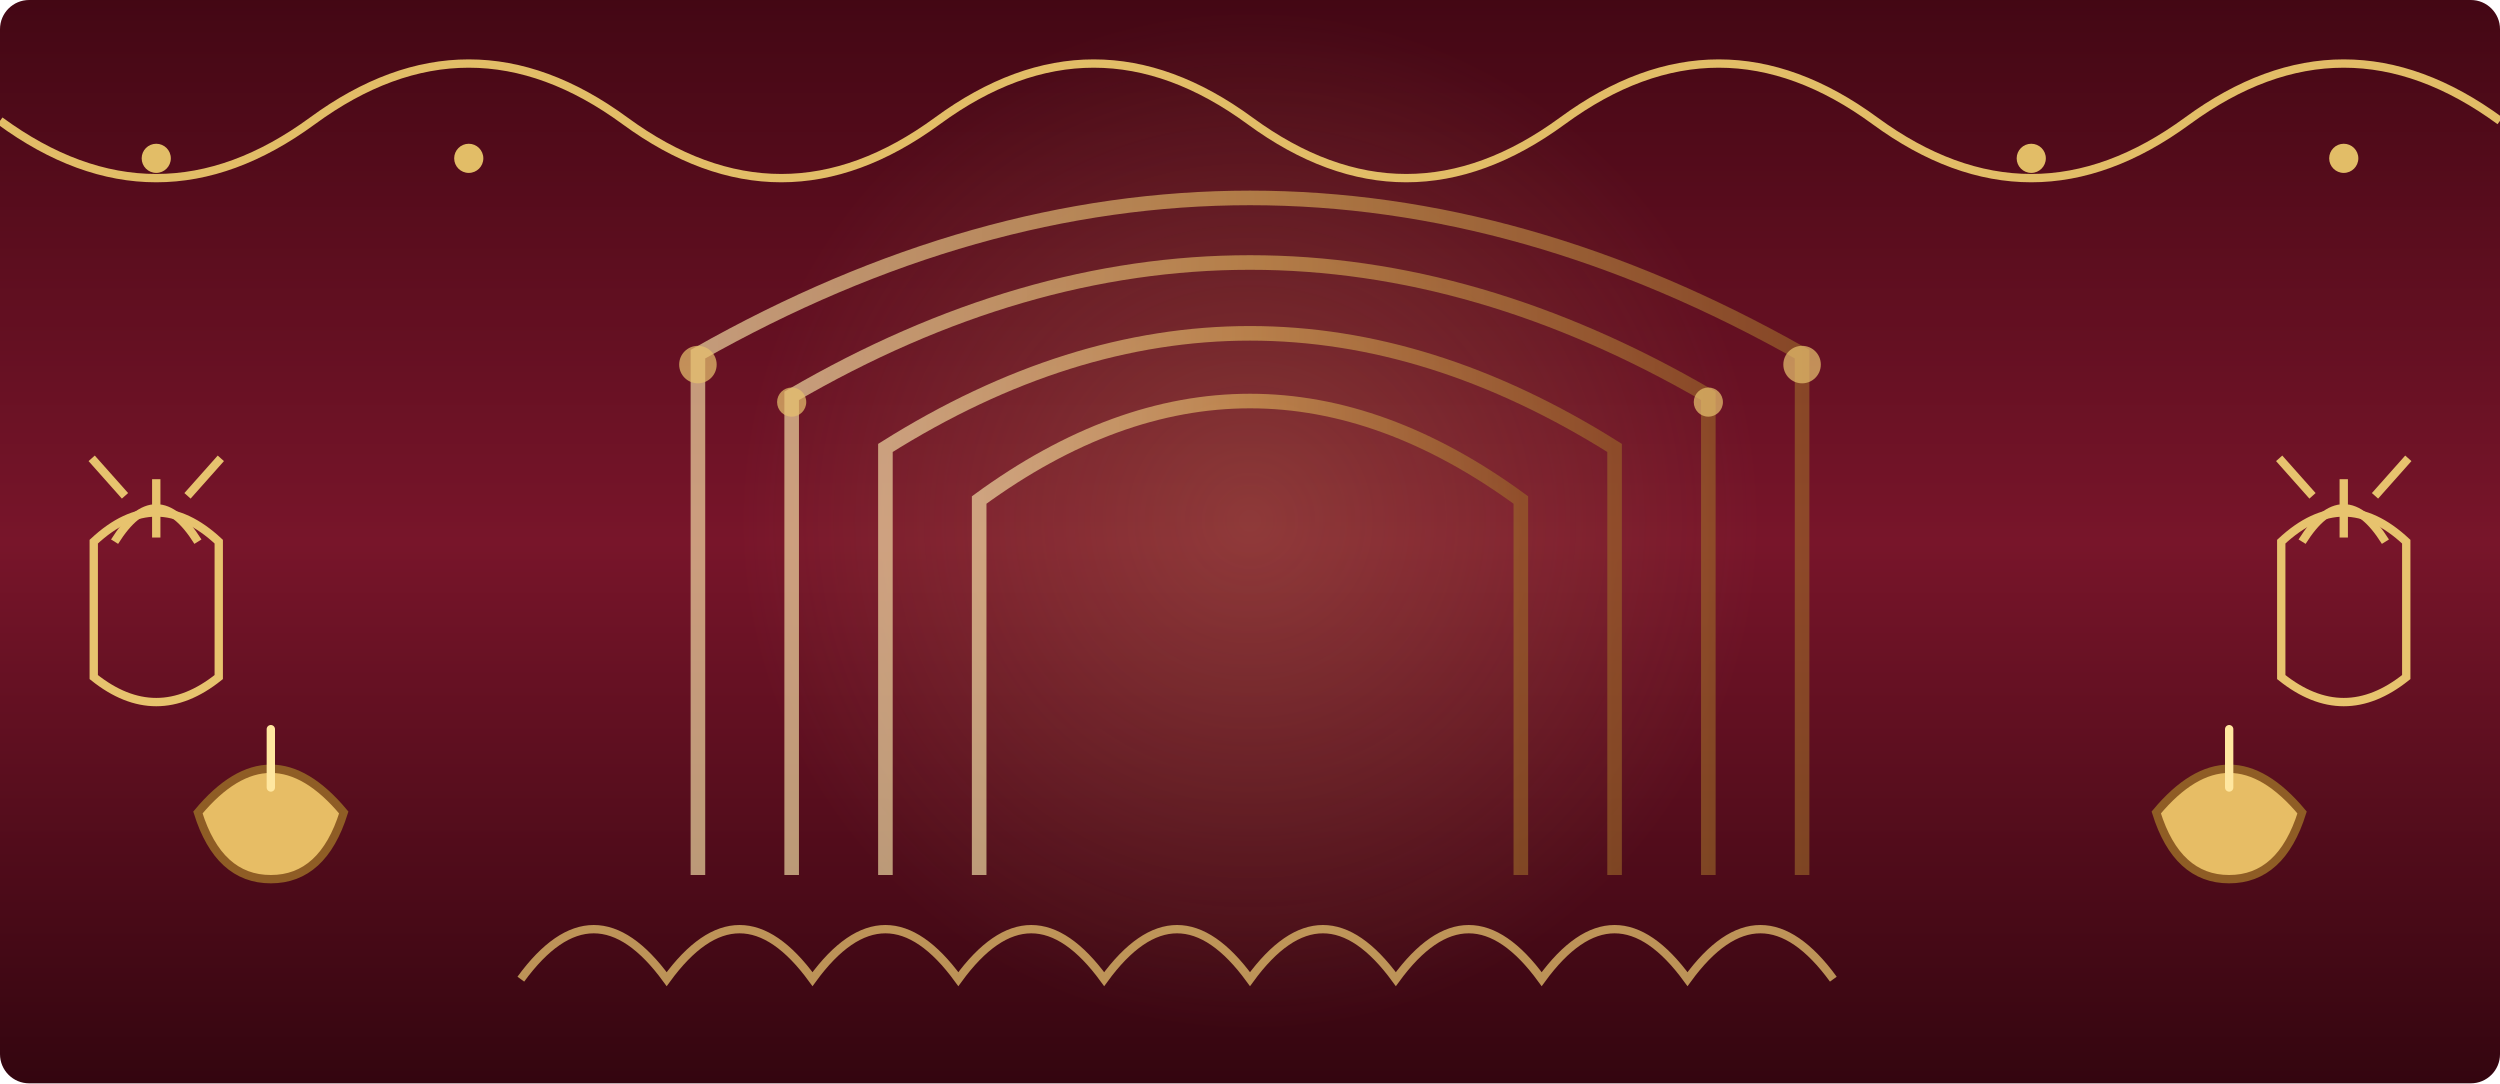
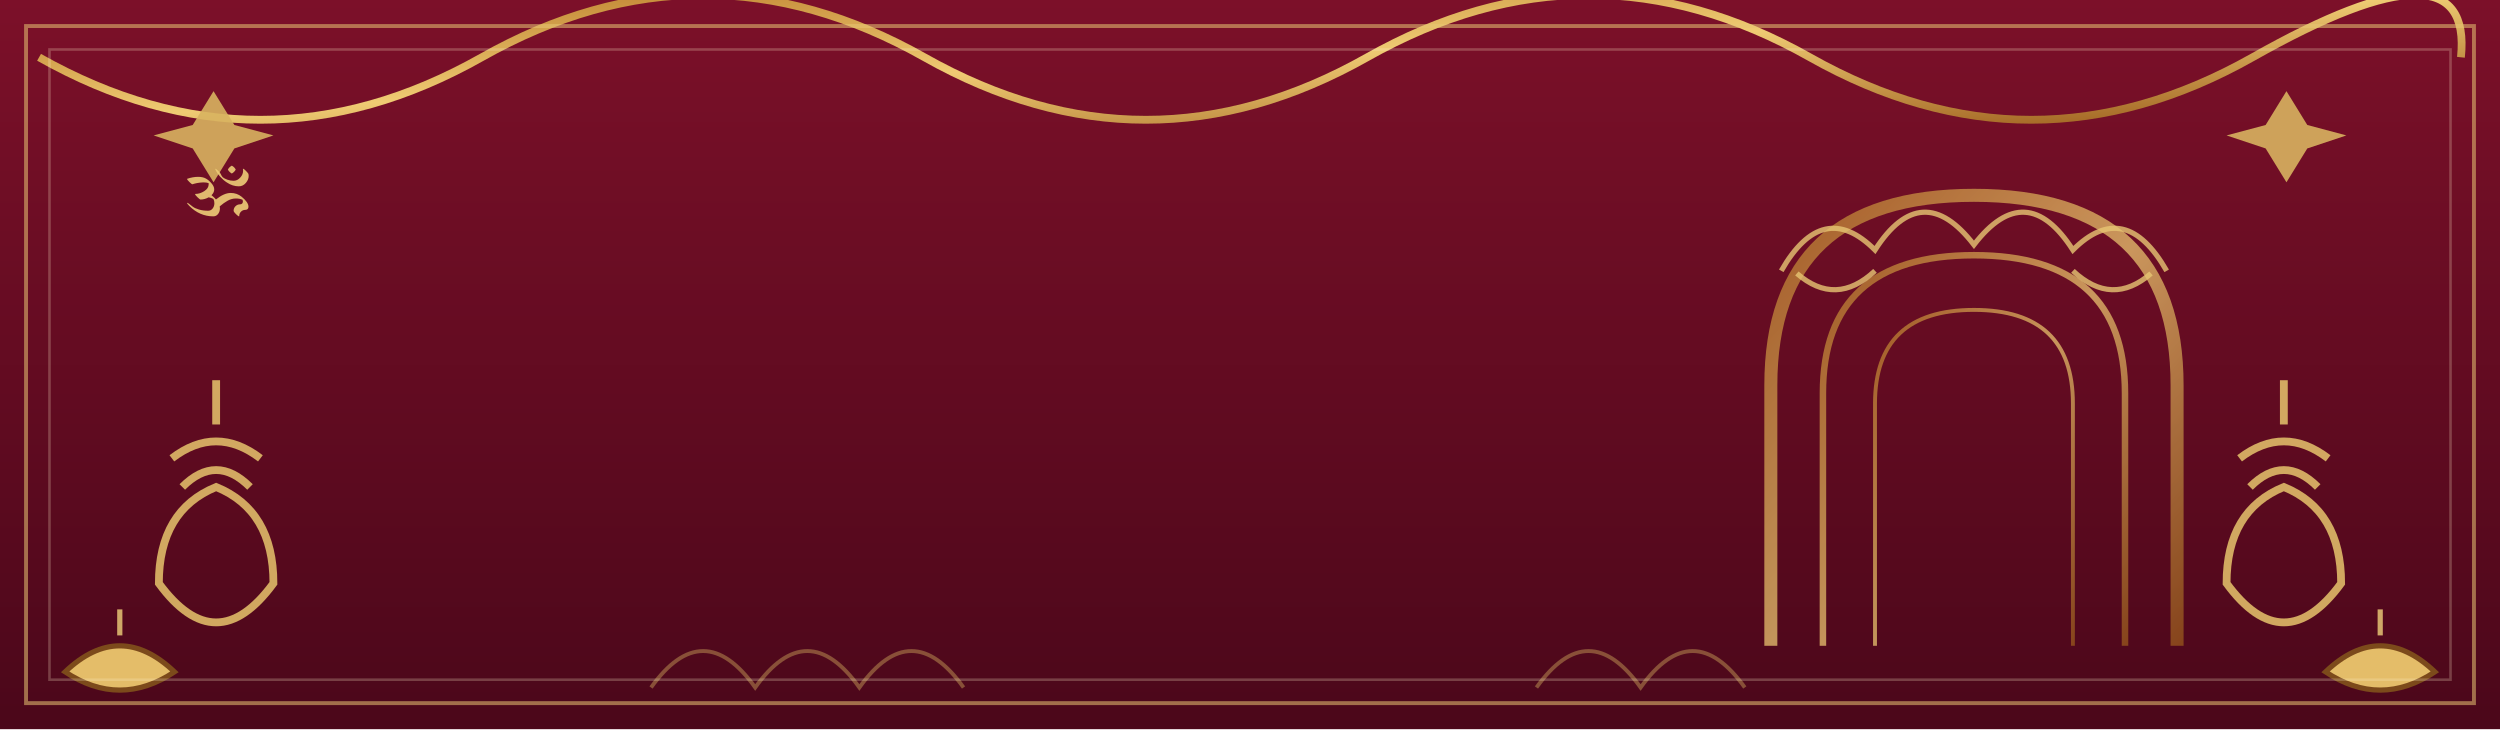
- <svg xmlns="http://www.w3.org/2000/svg" viewBox="0 0 1200 520">
+ <svg xmlns="http://www.w3.org/2000/svg" viewBox="0 0 960 280">
  <defs>
-     <linearGradient id="bg" x2="0" y2="1">
-       <stop stop-color="#430714" />
-       <stop offset=".5" stop-color="#78152a" />
-       <stop offset="1" stop-color="#33050f" />
+     <linearGradient id="bg" x1="0" y1="0" x2="0" y2="1">
+       <stop stop-color="#7c1029" />
+       <stop offset="1" stop-color="#4b071a" />
    </linearGradient>
-     <linearGradient id="gold">
-       <stop stop-color="#fff1b1" />
-       <stop offset=".5" stop-color="#e1b65d" />
-       <stop offset="1" stop-color="#9b6829" />
+     <linearGradient id="gold" x1="0" y1="0" x2="1" y2="1">
+       <stop stop-color="#b87827" />
+       <stop offset=".5" stop-color="#efcb73" />
+       <stop offset="1" stop-color="#9b5c1c" />
    </linearGradient>
-     <radialGradient id="glow">
-       <stop stop-color="#f0cf78" stop-opacity=".20" />
-       <stop offset="1" stop-color="#f0cf78" stop-opacity="0" />
-     </radialGradient>
  </defs>
-   <rect width="1200" height="520" rx="14" fill="url(#bg)" />
-   <circle cx="600" cy="250" r="245" fill="url(#glow)" />
-   <path d="M0 58q75 55 150 0t150 0t150 0t150 0t150 0t150 0t150 0t150 0" fill="none" stroke="#e2bd67" stroke-width="4" />
-   <g fill="#e2bd67">
-     <circle cx="75" cy="76" r="7" />
-     <circle cx="225" cy="76" r="7" />
-     <circle cx="975" cy="76" r="7" />
-     <circle cx="1125" cy="76" r="7" />
+   <rect width="960" height="280" fill="url(#bg)" />
+   <path d="M15 22 Q100 70 185 22 T355 22 T525 22 T695 22 T865 22 T945 22" fill="none" stroke="url(#gold)" stroke-width="3" />
+   <g fill="#d8b35f" opacity=".9">
+     <path d="M82 35l8 13 15 4-15 5-8 13-8-13-15-5 15-4z" />
+     <path d="M878 35l8 13 15 4-15 5-8 13-8-13-15-5 15-4z" />
  </g>
-   <g fill="none" stroke="url(#gold)" stroke-width="7" opacity=".62">
-     <path d="M335 420V170 Q600 20 865 170V420" />
-     <path d="M380 420V190 Q600 62 820 190V420" />
-     <path d="M425 420V215 Q600 105 775 215V420" />
-     <path d="M470 420V240 Q600 145 730 240V420" />
+   <g fill="none" stroke="url(#gold)" opacity=".72">
+     <path d="M680 248V148 Q680 75 758 75 Q836 75 836 148V248" stroke-width="5" />
+     <path d="M700 248V151 Q700 98 758 98 Q816 98 816 151V248" stroke-width="2.5" />
+     <path d="M720 248V155 Q720 119 758 119 Q796 119 796 155V248" stroke-width="1.5" />
  </g>
-   <g fill="#e6c16d" opacity=".72">
-     <circle cx="335" cy="175" r="9" />
-     <circle cx="865" cy="175" r="9" />
-     <circle cx="380" cy="193" r="7" />
-     <circle cx="820" cy="193" r="7" />
+   <g fill="none" stroke="#e7c573" stroke-width="2" opacity=".8">
+     <path d="M684 104 Q700 76 720 96 Q738 68 758 94 Q778 68 796 96 Q816 76 832 104" />
+     <path d="M690 105 Q705 118 720 104 M826 105 Q811 118 796 104" />
  </g>
-   <g fill="#e7bd65" stroke="#8f5d25" stroke-width="4">
-     <path d="M95 390q35-42 70 0q-10 32-35 32t-35-32z" />
-     <path d="M1035 390q35-42 70 0q-10 32-35 32t-35-32z" />
+   <g fill="none" stroke="#e2bd69" stroke-width="3" opacity=".88">
+     <path d="M61 224 Q61 196 83 187 Q105 196 105 224 Q94 239 83 239 Q72 239 61 224Z" />
+     <path d="M70 187 Q83 174 96 187 M66 176 Q83 163 100 176" />
+     <path d="M83 163v-17" />
  </g>
-   <g stroke="#ffe7a0" stroke-width="4" stroke-linecap="round">
-     <path d="M130 378l0-28M1070 378l0-28" />
+   <g fill="none" stroke="#e2bd69" stroke-width="3" opacity=".88">
+     <path d="M855 224 Q855 196 877 187 Q899 196 899 224 Q888 239 877 239 Q866 239 855 224Z" />
+     <path d="M864 187 Q877 174 890 187 M860 176 Q877 163 894 176" />
+     <path d="M877 163v-17" />
  </g>
-   <g fill="none" stroke="#e7c36e" stroke-width="4">
-     <path d="M45 260q30-28 60 0v65q-30 24-60 0zM1095 260q30-28 60 0v65q-30 24-60 0z" />
-     <path d="M55 260q20-32 40 0M1105 260q20-32 40 0M75 230v28M1125 230v28" />
-     <path d="M60 238l-16-18M90 238l16-18M1110 238l-16-18M1140 238l16-18" />
+   <g fill="#e4bd69" stroke="#7c4a1b" stroke-width="2">
+     <path d="M25 258 Q46 238 67 258 Q46 272 25 258Z" />
+     <path d="M893 258 Q914 238 935 258 Q914 272 893 258Z" />
  </g>
-   <path d="M250 470q35-48 70 0q35-48 70 0q35-48 70 0q35-48 70 0q35-48 70 0q35-48 70 0q35-48 70 0q35-48 70 0q35-48 70 0" fill="none" stroke="#e5c16d" stroke-width="4" opacity=".75" />
+   <g stroke="#efcf79" stroke-width="2" opacity=".8">
+     <path d="M46 244v-10" />
+     <path d="M914 244v-10" />
+   </g>
+   <g fill="none" stroke="#d8b35f" stroke-width="1.5" opacity=".42">
+     <path d="M250 264 Q270 236 290 264 Q310 236 330 264 Q350 236 370 264" />
+     <path d="M590 264 Q610 236 630 264 Q650 236 670 264" />
+   </g>
+   <text x="86" y="82" text-anchor="middle" font-size="27" font-family="serif" fill="#edcc77" opacity=".9">ॐ</text>
+   <rect x="10" y="10" width="940" height="260" fill="none" stroke="#e7c573" stroke-width="1.5" opacity=".55" />
+   <rect x="19" y="19" width="922" height="242" fill="none" stroke="#fff0c8" stroke-width="1" opacity=".24" />
</svg>
